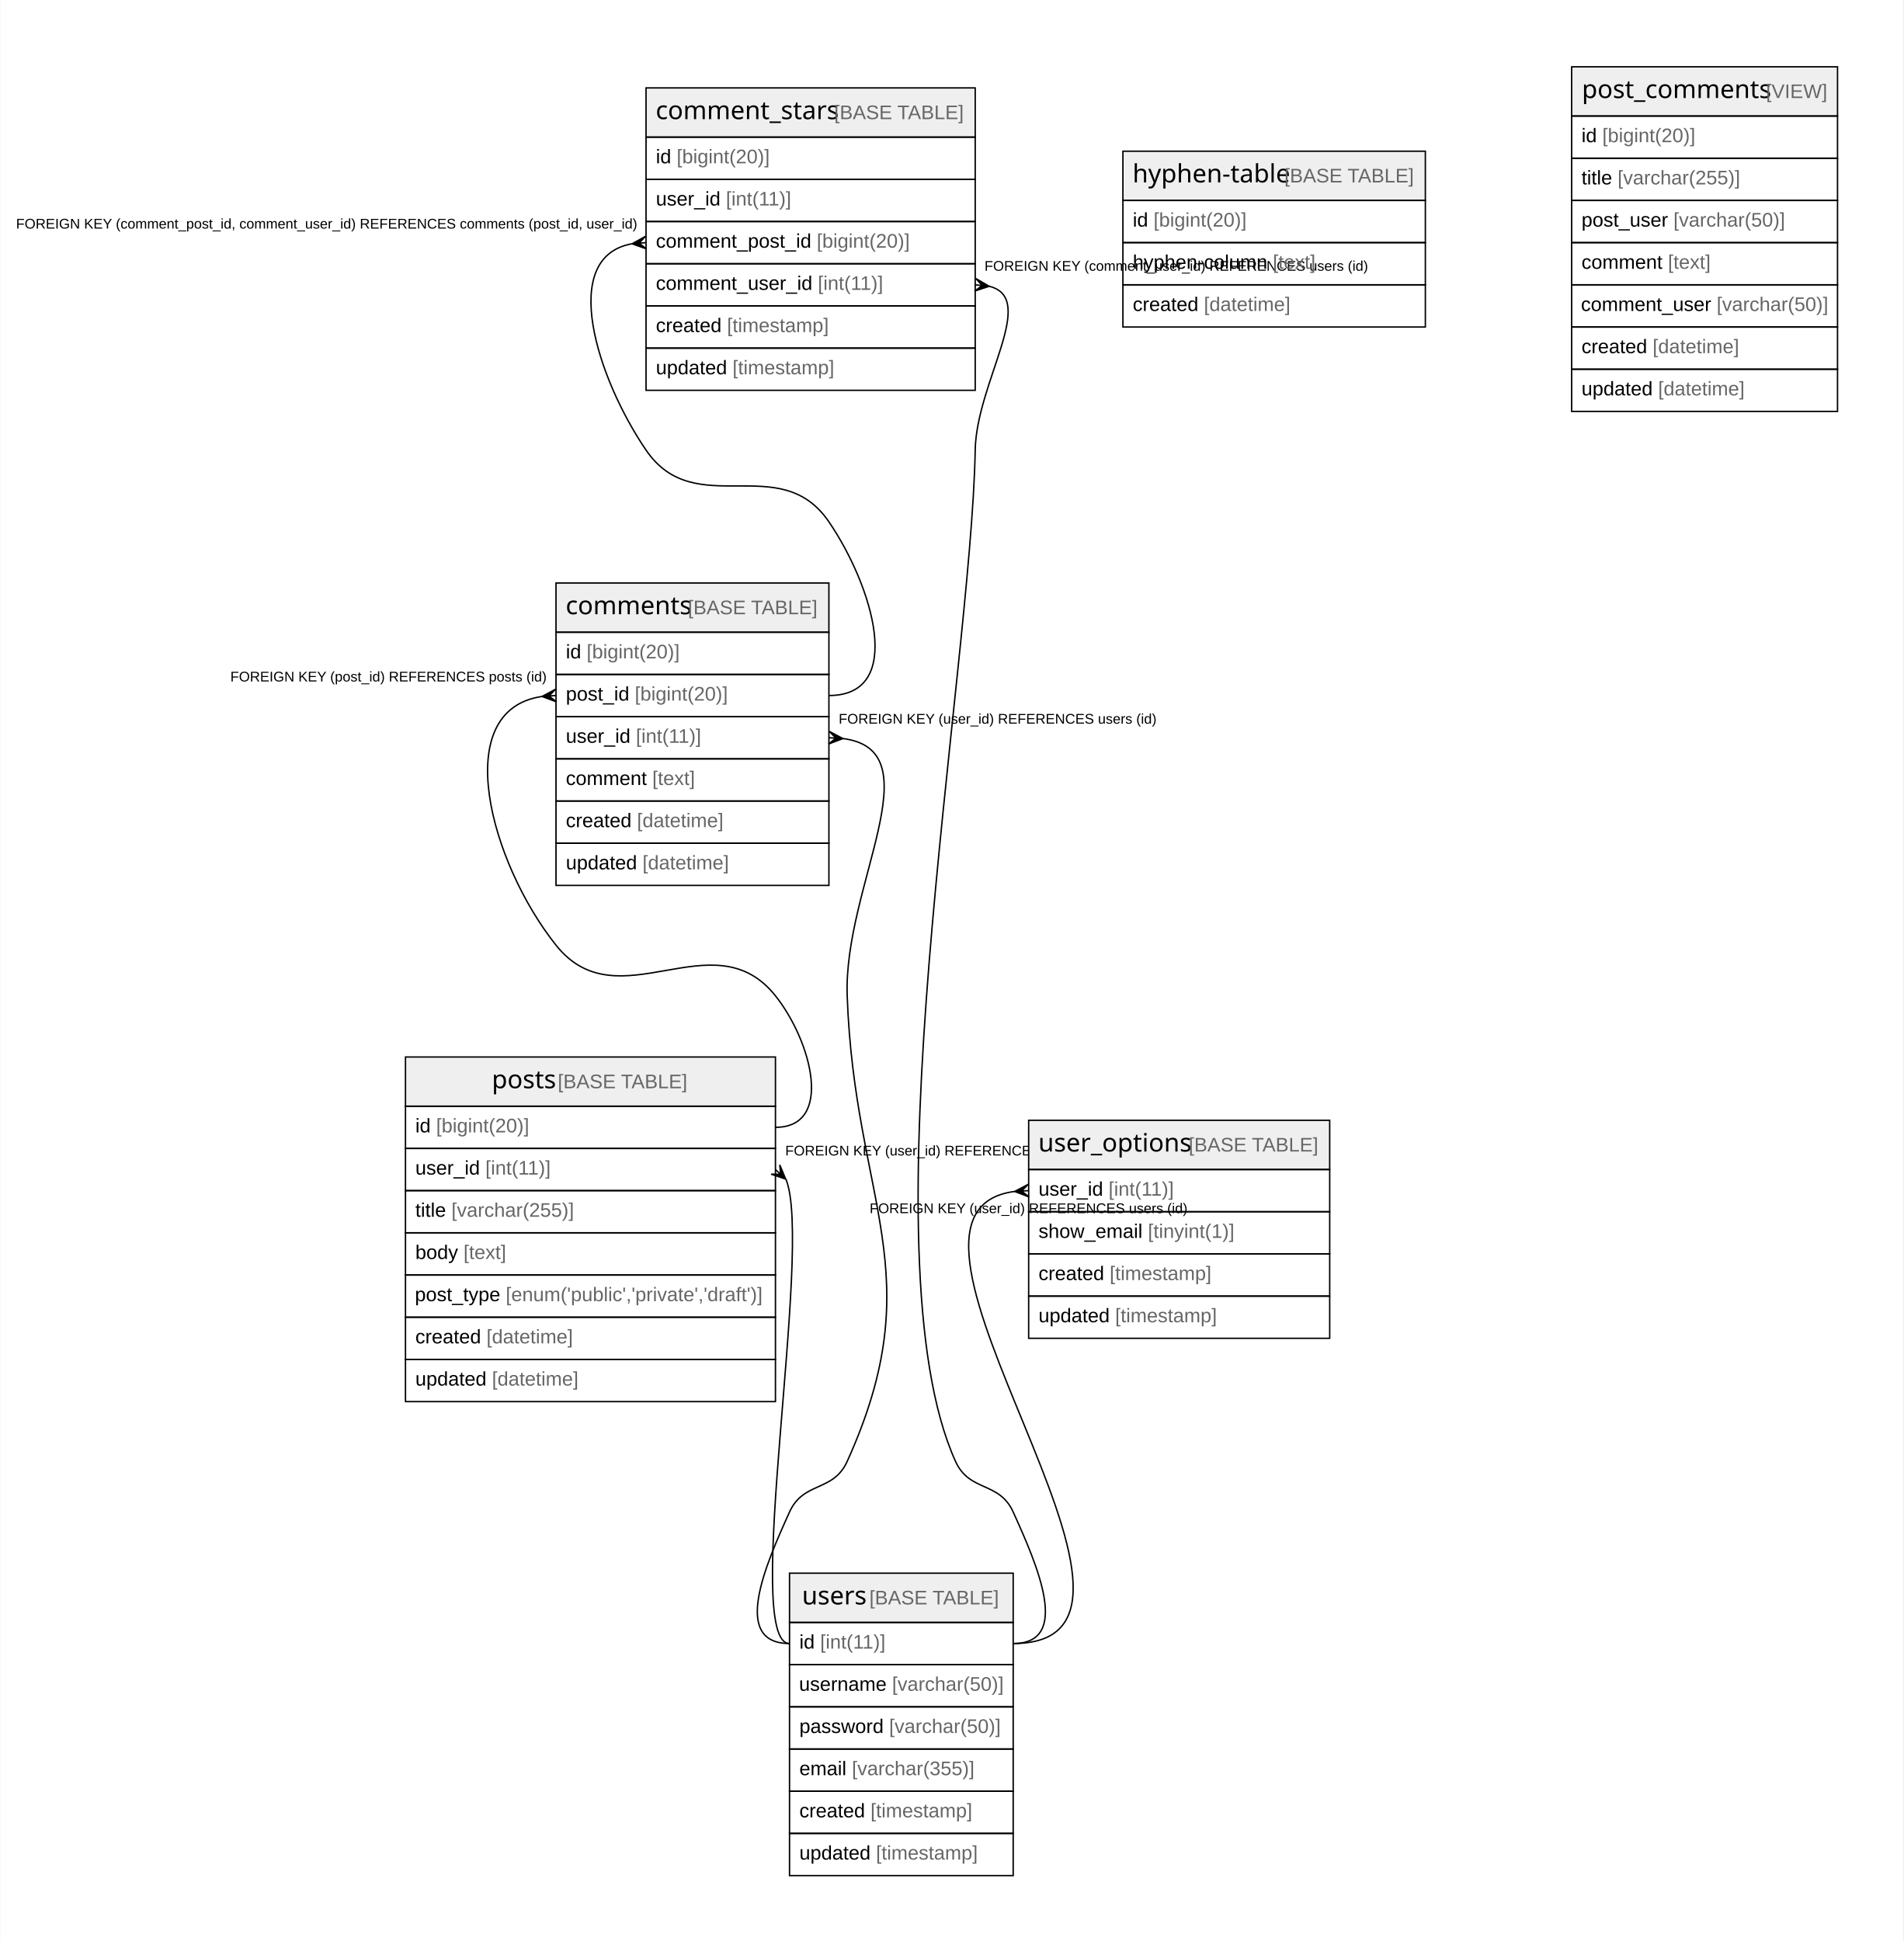
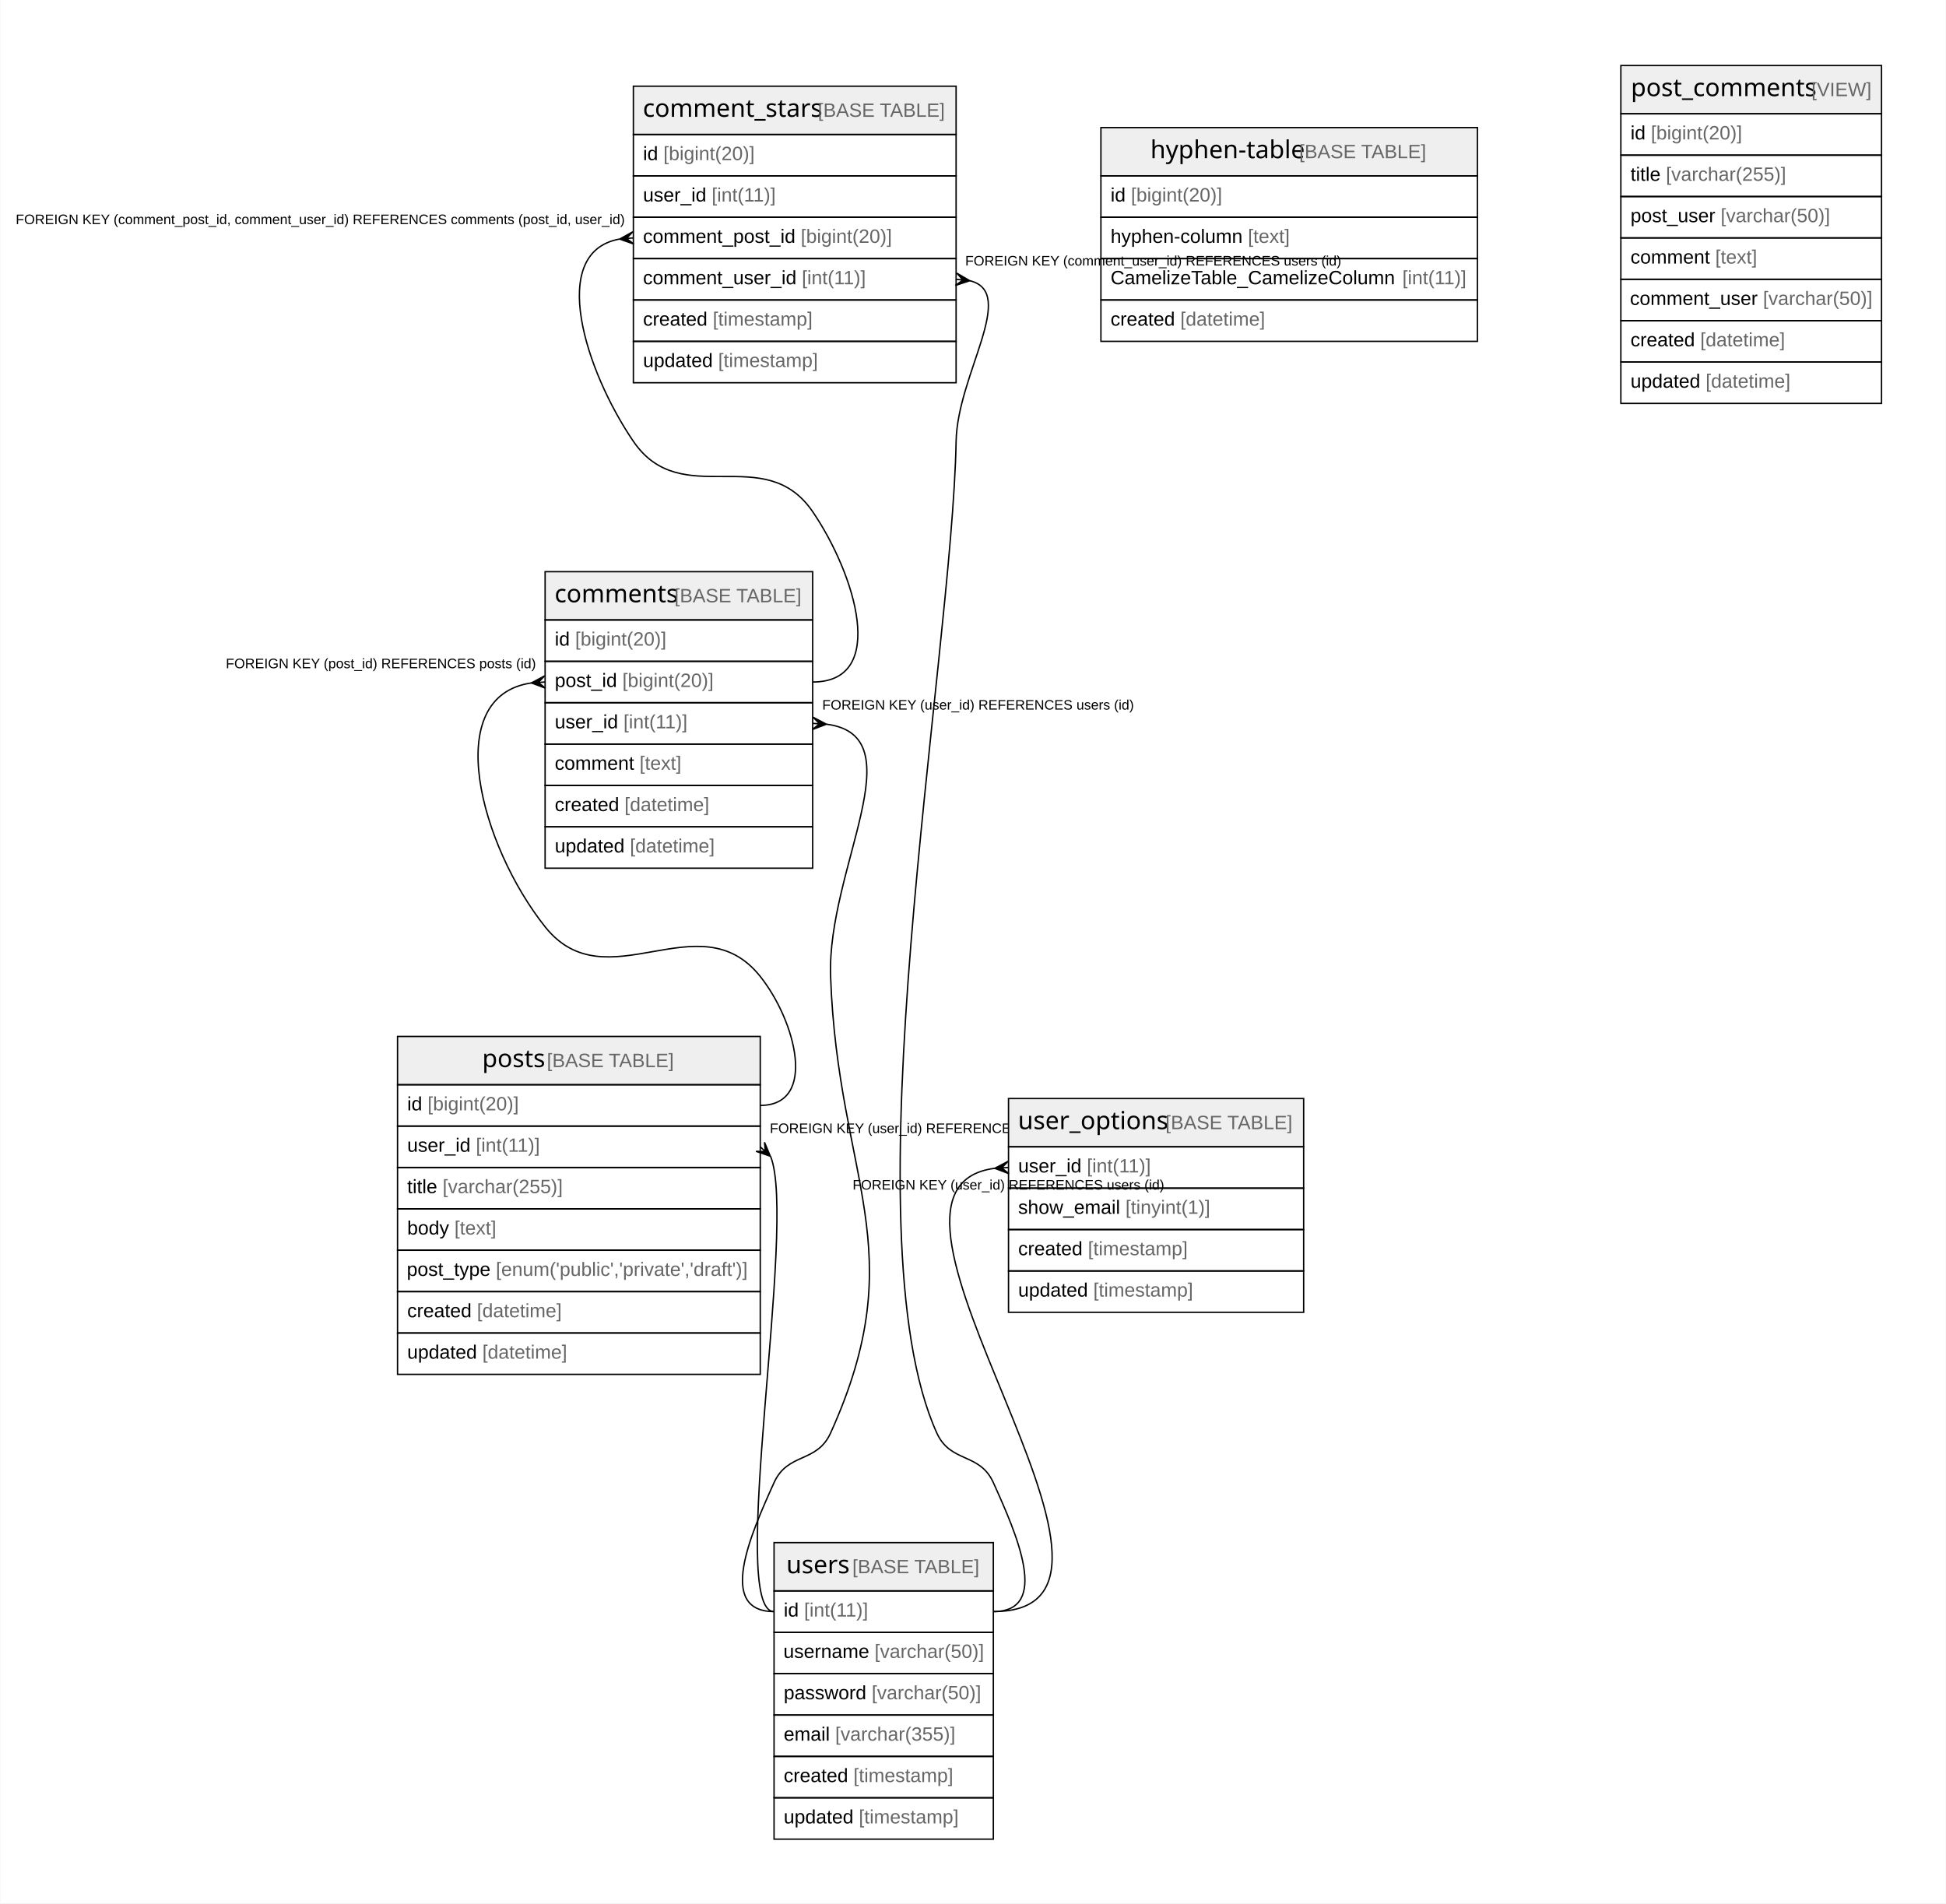
- <svg xmlns="http://www.w3.org/2000/svg" width="1353pt" height="1380pt" viewBox="0.00 0.00 1352.50 1380.00">
+ <svg xmlns="http://www.w3.org/2000/svg" width="1411pt" height="1380pt" viewBox="0.00 0.00 1410.50 1380.00">
  <g id="graph0" class="graph" transform="scale(1 1) rotate(0) translate(4 1376)">
-     <polygon fill="#ffffff" stroke="transparent" points="-4,4 -4,-1376 1348.5,-1376 1348.5,4 -4,4" />
+     <polygon fill="#ffffff" stroke="transparent" points="-4,4 -4,-1376 1406.5,-1376 1406.5,4 -4,4" />
    <g id="node1" class="node">
      <polygon fill="#efefef" stroke="transparent" points="455,-1278.5 455,-1313.5 689,-1313.5 689,-1278.5 455,-1278.5" />
      <polygon fill="none" stroke="#000000" points="455,-1278.5 455,-1313.5 689,-1313.5 689,-1278.5 455,-1278.5" />
      <text text-anchor="start" x="461.867" y="-1291.3" font-family="Arial Bold" font-size="18.00" fill="#000000">comment_stars</text>
      <text text-anchor="start" x="584.879" y="-1291.3" font-family="Arial" font-size="14.00" fill="#000000"> </text>
      <text text-anchor="start" x="588.77" y="-1291.3" font-family="Arial" font-size="14.00" fill="#666666">[BASE TABLE]</text>
      <polygon fill="none" stroke="#000000" points="455,-1248.5 455,-1278.5 689,-1278.5 689,-1248.5 455,-1248.5" />
      <text text-anchor="start" x="462" y="-1259.9" font-family="Arial" font-size="14.00" fill="#000000">id </text>
      <text text-anchor="start" x="476.78" y="-1259.9" font-family="Arial" font-size="14.00" fill="#666666">[bigint(20)]</text>
      <polygon fill="none" stroke="#000000" points="455,-1218.5 455,-1248.5 689,-1248.5 689,-1218.5 455,-1218.5" />
      <text text-anchor="start" x="462" y="-1229.9" font-family="Arial" font-size="14.00" fill="#000000">user_id </text>
      <text text-anchor="start" x="511.788" y="-1229.9" font-family="Arial" font-size="14.00" fill="#666666">[int(11)]</text>
      <polygon fill="none" stroke="#000000" points="455,-1188.5 455,-1218.5 689,-1218.5 689,-1188.5 455,-1188.5" />
      <text text-anchor="start" x="462" y="-1199.9" font-family="Arial" font-size="14.00" fill="#000000">comment_post_id </text>
      <text text-anchor="start" x="576.36" y="-1199.9" font-family="Arial" font-size="14.00" fill="#666666">[bigint(20)]</text>
      <polygon fill="none" stroke="#000000" points="455,-1158.5 455,-1188.5 689,-1188.5 689,-1158.5 455,-1158.5" />
      <text text-anchor="start" x="462" y="-1169.9" font-family="Arial" font-size="14.00" fill="#000000">comment_user_id </text>
      <text text-anchor="start" x="577.13" y="-1169.9" font-family="Arial" font-size="14.00" fill="#666666">[int(11)]</text>
      <polygon fill="none" stroke="#000000" points="455,-1128.5 455,-1158.5 689,-1158.5 689,-1128.5 455,-1128.5" />
      <text text-anchor="start" x="462" y="-1139.9" font-family="Arial" font-size="14.00" fill="#000000">created </text>
      <text text-anchor="start" x="512.572" y="-1139.9" font-family="Arial" font-size="14.00" fill="#666666">[timestamp]</text>
      <polygon fill="none" stroke="#000000" points="455,-1098.5 455,-1128.5 689,-1128.5 689,-1098.5 455,-1098.5" />
      <text text-anchor="start" x="462" y="-1109.9" font-family="Arial" font-size="14.00" fill="#000000">updated </text>
      <text text-anchor="start" x="516.477" y="-1109.9" font-family="Arial" font-size="14.00" fill="#666666">[timestamp]</text>
    </g>
    <g id="node2" class="node">
      <polygon fill="#efefef" stroke="transparent" points="391,-926.5 391,-961.5 585,-961.5 585,-926.5 391,-926.5" />
      <polygon fill="none" stroke="#000000" points="391,-926.5 391,-961.5 585,-961.5 585,-926.5 391,-926.5" />
      <text text-anchor="start" x="397.87" y="-939.3" font-family="Arial Bold" font-size="18.00" fill="#000000">comments</text>
      <text text-anchor="start" x="480.876" y="-939.3" font-family="Arial" font-size="14.00" fill="#000000"> </text>
      <text text-anchor="start" x="484.766" y="-939.3" font-family="Arial" font-size="14.00" fill="#666666">[BASE TABLE]</text>
      <polygon fill="none" stroke="#000000" points="391,-896.5 391,-926.5 585,-926.5 585,-896.5 391,-896.5" />
      <text text-anchor="start" x="398" y="-907.9" font-family="Arial" font-size="14.00" fill="#000000">id </text>
      <text text-anchor="start" x="412.78" y="-907.9" font-family="Arial" font-size="14.00" fill="#666666">[bigint(20)]</text>
      <polygon fill="none" stroke="#000000" points="391,-866.5 391,-896.5 585,-896.5 585,-866.5 391,-866.5" />
      <text text-anchor="start" x="398" y="-877.9" font-family="Arial" font-size="14.00" fill="#000000">post_id </text>
      <text text-anchor="start" x="447.018" y="-877.9" font-family="Arial" font-size="14.00" fill="#666666">[bigint(20)]</text>
      <polygon fill="none" stroke="#000000" points="391,-836.5 391,-866.5 585,-866.5 585,-836.5 391,-836.5" />
      <text text-anchor="start" x="398" y="-847.9" font-family="Arial" font-size="14.00" fill="#000000">user_id </text>
      <text text-anchor="start" x="447.788" y="-847.9" font-family="Arial" font-size="14.00" fill="#666666">[int(11)]</text>
      <polygon fill="none" stroke="#000000" points="391,-806.5 391,-836.5 585,-836.5 585,-806.5 391,-806.5" />
      <text text-anchor="start" x="398" y="-817.9" font-family="Arial" font-size="14.00" fill="#000000">comment </text>
      <text text-anchor="start" x="459.45" y="-817.9" font-family="Arial" font-size="14.00" fill="#666666">[text]</text>
      <polygon fill="none" stroke="#000000" points="391,-776.5 391,-806.5 585,-806.5 585,-776.5 391,-776.5" />
      <text text-anchor="start" x="398" y="-787.9" font-family="Arial" font-size="14.00" fill="#000000">created </text>
      <text text-anchor="start" x="448.572" y="-787.9" font-family="Arial" font-size="14.00" fill="#666666">[datetime]</text>
      <polygon fill="none" stroke="#000000" points="391,-746.5 391,-776.5 585,-776.5 585,-746.5 391,-746.5" />
      <text text-anchor="start" x="398" y="-757.9" font-family="Arial" font-size="14.00" fill="#000000">updated </text>
      <text text-anchor="start" x="452.477" y="-757.9" font-family="Arial" font-size="14.00" fill="#666666">[datetime]</text>
    </g>
    <g id="edge2" class="edge">
      <path fill="none" stroke="#000000" d="M444.752,-1202.626C392.714,-1193.052 420.159,-1107.094 455,-1056 489.966,-1004.722 550.034,-1056.278 585,-1005 615.923,-959.651 639.889,-881.5 585,-881.5" />
      <polygon fill="#000000" stroke="#000000" points="445.036,-1202.65 454.618,-1207.984 450.018,-1203.075 455,-1203.5 455,-1203.5 455,-1203.5 450.018,-1203.075 455.382,-1199.016 445.036,-1202.65 445.036,-1202.65" />
      <text text-anchor="start" x="7.144" y="-1213.5" font-family="Arial" font-size="10.00" fill="#000000">FOREIGN KEY (comment_post_id, comment_user_id) REFERENCES comments (post_id, user_id)</text>
    </g>
    <g id="node7" class="node">
      <polygon fill="#efefef" stroke="transparent" points="557,-222.5 557,-257.5 716,-257.5 716,-222.5 557,-222.5" />
      <polygon fill="none" stroke="#000000" points="557,-222.5 557,-257.5 716,-257.5 716,-222.5 557,-222.5" />
      <text text-anchor="start" x="565.871" y="-235.3" font-family="Arial Bold" font-size="18.00" fill="#000000">users</text>
      <text text-anchor="start" x="609.875" y="-235.3" font-family="Arial" font-size="14.00" fill="#000000"> </text>
      <text text-anchor="start" x="613.766" y="-235.3" font-family="Arial" font-size="14.00" fill="#666666">[BASE TABLE]</text>
      <polygon fill="none" stroke="#000000" points="557,-192.5 557,-222.5 716,-222.5 716,-192.5 557,-192.5" />
      <text text-anchor="start" x="564" y="-203.9" font-family="Arial" font-size="14.00" fill="#000000">id </text>
      <text text-anchor="start" x="578.78" y="-203.9" font-family="Arial" font-size="14.00" fill="#666666">[int(11)]</text>
      <polygon fill="none" stroke="#000000" points="557,-162.5 557,-192.5 716,-192.5 716,-162.5 557,-162.5" />
      <text text-anchor="start" x="563.769" y="-173.9" font-family="Arial" font-size="14.00" fill="#000000">username </text>
      <text text-anchor="start" x="629.894" y="-173.9" font-family="Arial" font-size="14.00" fill="#666666">[varchar(50)]</text>
      <polygon fill="none" stroke="#000000" points="557,-132.5 557,-162.5 716,-162.5 716,-132.5 557,-132.5" />
      <text text-anchor="start" x="564" y="-143.9" font-family="Arial" font-size="14.00" fill="#000000">password </text>
      <text text-anchor="start" x="627.788" y="-143.9" font-family="Arial" font-size="14.00" fill="#666666">[varchar(50)]</text>
      <polygon fill="none" stroke="#000000" points="557,-102.5 557,-132.5 716,-132.5 716,-102.5 557,-102.5" />
      <text text-anchor="start" x="564" y="-113.9" font-family="Arial" font-size="14.00" fill="#000000">email </text>
      <text text-anchor="start" x="601.33" y="-113.9" font-family="Arial" font-size="14.00" fill="#666666">[varchar(355)]</text>
      <polygon fill="none" stroke="#000000" points="557,-72.5 557,-102.5 716,-102.5 716,-72.5 557,-72.5" />
      <text text-anchor="start" x="564" y="-83.9" font-family="Arial" font-size="14.00" fill="#000000">created </text>
      <text text-anchor="start" x="614.572" y="-83.9" font-family="Arial" font-size="14.00" fill="#666666">[timestamp]</text>
      <polygon fill="none" stroke="#000000" points="557,-42.5 557,-72.5 716,-72.5 716,-42.5 557,-42.5" />
      <text text-anchor="start" x="564" y="-53.9" font-family="Arial" font-size="14.00" fill="#000000">updated </text>
      <text text-anchor="start" x="618.477" y="-53.9" font-family="Arial" font-size="14.00" fill="#666666">[timestamp]</text>
    </g>
    <g id="edge1" class="edge">
      <path fill="none" stroke="#000000" d="M698.98,-1172.453C733.888,-1163.881 689.872,-1104.339 689,-1056 686.118,-896.218 609.09,-482.583 675,-337 685.001,-314.909 705.999,-323.091 716,-301 733.139,-263.143 757.556,-207.5 716,-207.5" />
      <polygon fill="#000000" stroke="#000000" points="698.945,-1172.457 688.53,-1169.025 693.973,-1172.978 689,-1173.5 689,-1173.5 689,-1173.5 693.973,-1172.978 689.47,-1177.975 698.945,-1172.457 698.945,-1172.457" />
      <text text-anchor="start" x="695.609" y="-1183.5" font-family="Arial" font-size="10.00" fill="#000000">FOREIGN KEY (comment_user_id) REFERENCES users (id)</text>
    </g>
    <g id="node5" class="node">
      <polygon fill="#efefef" stroke="transparent" points="284,-589.5 284,-624.5 547,-624.5 547,-589.5 284,-589.5" />
      <polygon fill="none" stroke="#000000" points="284,-589.5 284,-624.5 547,-624.5 547,-589.5 284,-589.5" />
      <text text-anchor="start" x="345.366" y="-602.3" font-family="Arial Bold" font-size="18.00" fill="#000000">posts</text>
      <text text-anchor="start" x="388.38" y="-602.3" font-family="Arial" font-size="14.00" fill="#000000"> </text>
      <text text-anchor="start" x="392.271" y="-602.3" font-family="Arial" font-size="14.00" fill="#666666">[BASE TABLE]</text>
      <polygon fill="none" stroke="#000000" points="284,-559.5 284,-589.5 547,-589.5 547,-559.5 284,-559.5" />
      <text text-anchor="start" x="291" y="-570.9" font-family="Arial" font-size="14.00" fill="#000000">id </text>
      <text text-anchor="start" x="305.78" y="-570.9" font-family="Arial" font-size="14.00" fill="#666666">[bigint(20)]</text>
      <polygon fill="none" stroke="#000000" points="284,-529.5 284,-559.5 547,-559.5 547,-529.5 284,-529.5" />
      <text text-anchor="start" x="291" y="-540.9" font-family="Arial" font-size="14.00" fill="#000000">user_id </text>
      <text text-anchor="start" x="340.788" y="-540.9" font-family="Arial" font-size="14.00" fill="#666666">[int(11)]</text>
      <polygon fill="none" stroke="#000000" points="284,-499.5 284,-529.5 547,-529.5 547,-499.5 284,-499.5" />
      <text text-anchor="start" x="291" y="-510.9" font-family="Arial" font-size="14.00" fill="#000000">title </text>
      <text text-anchor="start" x="316.668" y="-510.9" font-family="Arial" font-size="14.00" fill="#666666">[varchar(255)]</text>
      <polygon fill="none" stroke="#000000" points="284,-469.5 284,-499.5 547,-499.5 547,-469.5 284,-469.5" />
      <text text-anchor="start" x="291" y="-480.9" font-family="Arial" font-size="14.00" fill="#000000">body </text>
      <text text-anchor="start" x="325.238" y="-480.9" font-family="Arial" font-size="14.00" fill="#666666">[text]</text>
      <polygon fill="none" stroke="#000000" points="284,-439.5 284,-469.5 547,-469.5 547,-439.5 284,-439.5" />
      <text text-anchor="start" x="290.697" y="-450.9" font-family="Arial" font-size="14.00" fill="#000000">post_type </text>
      <text text-anchor="start" x="355.282" y="-450.9" font-family="Arial" font-size="14.00" fill="#666666">[enum('public','private','draft')]</text>
      <polygon fill="none" stroke="#000000" points="284,-409.5 284,-439.5 547,-439.5 547,-409.5 284,-409.5" />
      <text text-anchor="start" x="291" y="-420.9" font-family="Arial" font-size="14.00" fill="#000000">created </text>
      <text text-anchor="start" x="341.572" y="-420.9" font-family="Arial" font-size="14.00" fill="#666666">[datetime]</text>
      <polygon fill="none" stroke="#000000" points="284,-379.5 284,-409.5 547,-409.5 547,-379.5 284,-379.5" />
      <text text-anchor="start" x="291" y="-390.9" font-family="Arial" font-size="14.00" fill="#000000">updated </text>
      <text text-anchor="start" x="345.477" y="-390.9" font-family="Arial" font-size="14.00" fill="#666666">[datetime]</text>
    </g>
    <g id="edge3" class="edge">
      <path fill="none" stroke="#000000" d="M381.018,-880.815C314.825,-871.208 344.094,-762.963 391,-704 435.298,-648.315 502.702,-723.685 547,-668 572.87,-635.48 588.556,-574.5 547,-574.5" />
      <polygon fill="#000000" stroke="#000000" points="381.024,-880.815 390.692,-885.989 386.012,-881.157 391,-881.5 391,-881.5 391,-881.5 386.012,-881.157 391.308,-877.011 381.024,-880.815 381.024,-880.815" />
      <text text-anchor="start" x="159.495" y="-891.5" font-family="Arial" font-size="10.00" fill="#000000">FOREIGN KEY (post_id) REFERENCES posts (id)</text>
    </g>
    <g id="edge4" class="edge">
      <path fill="none" stroke="#000000" d="M595.11,-850.895C660.473,-842.395 595.239,-746.038 598,-668 603.201,-520.981 658.673,-471.017 598,-337 587.999,-314.909 567.001,-323.091 557,-301 539.861,-263.143 515.444,-207.5 557,-207.5" />
      <polygon fill="#000000" stroke="#000000" points="594.982,-850.902 584.731,-847.008 589.991,-851.201 585,-851.5 585,-851.5 585,-851.5 589.991,-851.201 585.269,-855.992 594.982,-850.902 594.982,-850.902" />
      <text text-anchor="start" x="591.945" y="-861.5" font-family="Arial" font-size="10.00" fill="#000000">FOREIGN KEY (user_id) REFERENCES users (id)</text>
    </g>
    <g id="node3" class="node">
-       <polygon fill="#efefef" stroke="transparent" points="794,-1233.5 794,-1268.5 1009,-1268.5 1009,-1233.5 794,-1233.5" />
-       <polygon fill="none" stroke="#000000" points="794,-1233.5 794,-1268.5 1009,-1268.5 1009,-1233.5 794,-1233.5" />
-       <text text-anchor="start" x="800.854" y="-1246.3" font-family="Arial Bold" font-size="18.00" fill="#000000">hyphen-table</text>
-       <text text-anchor="start" x="904.892" y="-1246.3" font-family="Arial" font-size="14.00" fill="#000000"> </text>
-       <text text-anchor="start" x="908.783" y="-1246.3" font-family="Arial" font-size="14.00" fill="#666666">[BASE TABLE]</text>
-       <polygon fill="none" stroke="#000000" points="794,-1203.5 794,-1233.5 1009,-1233.5 1009,-1203.5 794,-1203.5" />
-       <text text-anchor="start" x="801" y="-1214.9" font-family="Arial" font-size="14.00" fill="#000000">id </text>
-       <text text-anchor="start" x="815.78" y="-1214.9" font-family="Arial" font-size="14.00" fill="#666666">[bigint(20)]</text>
-       <polygon fill="none" stroke="#000000" points="794,-1173.5 794,-1203.5 1009,-1203.5 1009,-1173.5 794,-1173.5" />
-       <text text-anchor="start" x="801" y="-1184.9" font-family="Arial" font-size="14.00" fill="#000000">hyphen-column </text>
-       <text text-anchor="start" x="900.579" y="-1184.9" font-family="Arial" font-size="14.00" fill="#666666">[text]</text>
-       <polygon fill="none" stroke="#000000" points="794,-1143.5 794,-1173.5 1009,-1173.5 1009,-1143.5 794,-1143.5" />
-       <text text-anchor="start" x="801" y="-1154.9" font-family="Arial" font-size="14.00" fill="#000000">created </text>
-       <text text-anchor="start" x="851.572" y="-1154.9" font-family="Arial" font-size="14.00" fill="#666666">[datetime]</text>
+       <polygon fill="#efefef" stroke="transparent" points="794,-1248.5 794,-1283.5 1067,-1283.5 1067,-1248.5 794,-1248.5" />
+       <polygon fill="none" stroke="#000000" points="794,-1248.5 794,-1283.5 1067,-1283.5 1067,-1248.5 794,-1248.5" />
+       <text text-anchor="start" x="829.854" y="-1261.3" font-family="Arial Bold" font-size="18.00" fill="#000000">hyphen-table</text>
+       <text text-anchor="start" x="933.892" y="-1261.3" font-family="Arial" font-size="14.00" fill="#000000"> </text>
+       <text text-anchor="start" x="937.783" y="-1261.3" font-family="Arial" font-size="14.00" fill="#666666">[BASE TABLE]</text>
+       <polygon fill="none" stroke="#000000" points="794,-1218.5 794,-1248.5 1067,-1248.5 1067,-1218.5 794,-1218.5" />
+       <text text-anchor="start" x="801" y="-1229.9" font-family="Arial" font-size="14.00" fill="#000000">id </text>
+       <text text-anchor="start" x="815.78" y="-1229.9" font-family="Arial" font-size="14.00" fill="#666666">[bigint(20)]</text>
+       <polygon fill="none" stroke="#000000" points="794,-1188.5 794,-1218.5 1067,-1218.5 1067,-1188.5 794,-1188.5" />
+       <text text-anchor="start" x="801" y="-1199.9" font-family="Arial" font-size="14.00" fill="#000000">hyphen-column </text>
+       <text text-anchor="start" x="900.579" y="-1199.9" font-family="Arial" font-size="14.00" fill="#666666">[text]</text>
+       <polygon fill="none" stroke="#000000" points="794,-1158.5 794,-1188.5 1067,-1188.5 1067,-1158.5 794,-1158.5" />
+       <text text-anchor="start" x="800.997" y="-1169.9" font-family="Arial" font-size="14.00" fill="#000000">CamelizeTable_CamelizeColumn </text>
+       <text text-anchor="start" x="1012.555" y="-1169.9" font-family="Arial" font-size="14.00" fill="#666666">[int(11)]</text>
+       <polygon fill="none" stroke="#000000" points="794,-1128.5 794,-1158.5 1067,-1158.5 1067,-1128.5 794,-1128.5" />
+       <text text-anchor="start" x="801" y="-1139.9" font-family="Arial" font-size="14.00" fill="#000000">created </text>
+       <text text-anchor="start" x="851.572" y="-1139.9" font-family="Arial" font-size="14.00" fill="#666666">[datetime]</text>
    </g>
    <g id="node4" class="node">
-       <polygon fill="#efefef" stroke="transparent" points="1113,-1293.5 1113,-1328.5 1302,-1328.5 1302,-1293.5 1113,-1293.5" />
-       <polygon fill="none" stroke="#000000" points="1113,-1293.5 1113,-1328.5 1302,-1328.5 1302,-1293.5 1113,-1293.5" />
-       <text text-anchor="start" x="1120.262" y="-1306.3" font-family="Arial Bold" font-size="18.00" fill="#000000">post_comments</text>
-       <text text-anchor="start" x="1247.288" y="-1306.3" font-family="Arial" font-size="14.00" fill="#000000"> </text>
-       <text text-anchor="start" x="1251.178" y="-1306.3" font-family="Arial" font-size="14.00" fill="#666666">[VIEW]</text>
-       <polygon fill="none" stroke="#000000" points="1113,-1263.5 1113,-1293.5 1302,-1293.5 1302,-1263.5 1113,-1263.5" />
-       <text text-anchor="start" x="1120" y="-1274.9" font-family="Arial" font-size="14.00" fill="#000000">id </text>
-       <text text-anchor="start" x="1134.78" y="-1274.9" font-family="Arial" font-size="14.00" fill="#666666">[bigint(20)]</text>
-       <polygon fill="none" stroke="#000000" points="1113,-1233.5 1113,-1263.5 1302,-1263.5 1302,-1233.5 1113,-1233.5" />
-       <text text-anchor="start" x="1120" y="-1244.9" font-family="Arial" font-size="14.00" fill="#000000">title </text>
-       <text text-anchor="start" x="1145.668" y="-1244.9" font-family="Arial" font-size="14.00" fill="#666666">[varchar(255)]</text>
-       <polygon fill="none" stroke="#000000" points="1113,-1203.5 1113,-1233.5 1302,-1233.5 1302,-1203.5 1113,-1203.5" />
-       <text text-anchor="start" x="1120" y="-1214.9" font-family="Arial" font-size="14.00" fill="#000000">post_user </text>
-       <text text-anchor="start" x="1185.355" y="-1214.9" font-family="Arial" font-size="14.00" fill="#666666">[varchar(50)]</text>
-       <polygon fill="none" stroke="#000000" points="1113,-1173.5 1113,-1203.5 1302,-1203.5 1302,-1173.5 1113,-1173.5" />
-       <text text-anchor="start" x="1120" y="-1184.9" font-family="Arial" font-size="14.00" fill="#000000">comment </text>
-       <text text-anchor="start" x="1181.45" y="-1184.9" font-family="Arial" font-size="14.00" fill="#666666">[text]</text>
-       <polygon fill="none" stroke="#000000" points="1113,-1143.5 1113,-1173.5 1302,-1173.5 1302,-1143.5 1113,-1143.5" />
-       <text text-anchor="start" x="1119.602" y="-1154.9" font-family="Arial" font-size="14.00" fill="#000000">comment_user </text>
-       <text text-anchor="start" x="1216.061" y="-1154.9" font-family="Arial" font-size="14.00" fill="#666666">[varchar(50)]</text>
-       <polygon fill="none" stroke="#000000" points="1113,-1113.5 1113,-1143.5 1302,-1143.5 1302,-1113.5 1113,-1113.5" />
-       <text text-anchor="start" x="1120" y="-1124.9" font-family="Arial" font-size="14.00" fill="#000000">created </text>
-       <text text-anchor="start" x="1170.572" y="-1124.9" font-family="Arial" font-size="14.00" fill="#666666">[datetime]</text>
-       <polygon fill="none" stroke="#000000" points="1113,-1083.5 1113,-1113.5 1302,-1113.5 1302,-1083.5 1113,-1083.5" />
-       <text text-anchor="start" x="1120" y="-1094.9" font-family="Arial" font-size="14.00" fill="#000000">updated </text>
-       <text text-anchor="start" x="1174.477" y="-1094.9" font-family="Arial" font-size="14.00" fill="#666666">[datetime]</text>
+       <polygon fill="#efefef" stroke="transparent" points="1171,-1293.5 1171,-1328.5 1360,-1328.5 1360,-1293.5 1171,-1293.5" />
+       <polygon fill="none" stroke="#000000" points="1171,-1293.5 1171,-1328.5 1360,-1328.5 1360,-1293.5 1171,-1293.5" />
+       <text text-anchor="start" x="1178.262" y="-1306.3" font-family="Arial Bold" font-size="18.00" fill="#000000">post_comments</text>
+       <text text-anchor="start" x="1305.288" y="-1306.3" font-family="Arial" font-size="14.00" fill="#000000"> </text>
+       <text text-anchor="start" x="1309.178" y="-1306.3" font-family="Arial" font-size="14.00" fill="#666666">[VIEW]</text>
+       <polygon fill="none" stroke="#000000" points="1171,-1263.5 1171,-1293.5 1360,-1293.5 1360,-1263.5 1171,-1263.5" />
+       <text text-anchor="start" x="1178" y="-1274.9" font-family="Arial" font-size="14.00" fill="#000000">id </text>
+       <text text-anchor="start" x="1192.78" y="-1274.9" font-family="Arial" font-size="14.00" fill="#666666">[bigint(20)]</text>
+       <polygon fill="none" stroke="#000000" points="1171,-1233.5 1171,-1263.5 1360,-1263.5 1360,-1233.5 1171,-1233.5" />
+       <text text-anchor="start" x="1178" y="-1244.9" font-family="Arial" font-size="14.00" fill="#000000">title </text>
+       <text text-anchor="start" x="1203.668" y="-1244.9" font-family="Arial" font-size="14.00" fill="#666666">[varchar(255)]</text>
+       <polygon fill="none" stroke="#000000" points="1171,-1203.5 1171,-1233.5 1360,-1233.5 1360,-1203.5 1171,-1203.5" />
+       <text text-anchor="start" x="1178" y="-1214.9" font-family="Arial" font-size="14.00" fill="#000000">post_user </text>
+       <text text-anchor="start" x="1243.355" y="-1214.9" font-family="Arial" font-size="14.00" fill="#666666">[varchar(50)]</text>
+       <polygon fill="none" stroke="#000000" points="1171,-1173.5 1171,-1203.5 1360,-1203.5 1360,-1173.5 1171,-1173.5" />
+       <text text-anchor="start" x="1178" y="-1184.9" font-family="Arial" font-size="14.00" fill="#000000">comment </text>
+       <text text-anchor="start" x="1239.45" y="-1184.9" font-family="Arial" font-size="14.00" fill="#666666">[text]</text>
+       <polygon fill="none" stroke="#000000" points="1171,-1143.5 1171,-1173.5 1360,-1173.5 1360,-1143.5 1171,-1143.5" />
+       <text text-anchor="start" x="1177.602" y="-1154.9" font-family="Arial" font-size="14.00" fill="#000000">comment_user </text>
+       <text text-anchor="start" x="1274.061" y="-1154.9" font-family="Arial" font-size="14.00" fill="#666666">[varchar(50)]</text>
+       <polygon fill="none" stroke="#000000" points="1171,-1113.5 1171,-1143.5 1360,-1143.5 1360,-1113.5 1171,-1113.5" />
+       <text text-anchor="start" x="1178" y="-1124.9" font-family="Arial" font-size="14.00" fill="#000000">created </text>
+       <text text-anchor="start" x="1228.572" y="-1124.9" font-family="Arial" font-size="14.00" fill="#666666">[datetime]</text>
+       <polygon fill="none" stroke="#000000" points="1171,-1083.5 1171,-1113.5 1360,-1113.5 1360,-1083.5 1171,-1083.5" />
+       <text text-anchor="start" x="1178" y="-1094.9" font-family="Arial" font-size="14.00" fill="#000000">updated </text>
+       <text text-anchor="start" x="1232.477" y="-1094.9" font-family="Arial" font-size="14.00" fill="#666666">[datetime]</text>
    </g>
    <g id="edge5" class="edge">
      <path fill="none" stroke="#000000" d="M554.519,-537.461C574.059,-489.067 522.758,-207.5 557,-207.5" />
      <polygon fill="#000000" stroke="#000000" points="554.301,-537.666 543.925,-541.215 550.65,-541.083 547,-544.5 547,-544.5 547,-544.5 550.65,-541.083 550.075,-547.785 554.301,-537.666 554.301,-537.666" />
      <text text-anchor="start" x="553.945" y="-554.5" font-family="Arial" font-size="10.00" fill="#000000">FOREIGN KEY (user_id) REFERENCES users (id)</text>
    </g>
    <g id="node6" class="node">
      <polygon fill="#efefef" stroke="transparent" points="727,-544.5 727,-579.5 941,-579.5 941,-544.5 727,-544.5" />
      <polygon fill="none" stroke="#000000" points="727,-544.5 727,-579.5 941,-579.5 941,-544.5 727,-544.5" />
      <text text-anchor="start" x="733.857" y="-557.3" font-family="Arial Bold" font-size="18.00" fill="#000000">user_options</text>
      <text text-anchor="start" x="836.889" y="-557.3" font-family="Arial" font-size="14.00" fill="#000000"> </text>
      <text text-anchor="start" x="840.78" y="-557.3" font-family="Arial" font-size="14.00" fill="#666666">[BASE TABLE]</text>
      <polygon fill="none" stroke="#000000" points="727,-514.5 727,-544.5 941,-544.5 941,-514.5 727,-514.5" />
      <text text-anchor="start" x="734" y="-525.9" font-family="Arial" font-size="14.00" fill="#000000">user_id </text>
      <text text-anchor="start" x="783.788" y="-525.9" font-family="Arial" font-size="14.00" fill="#666666">[int(11)]</text>
      <polygon fill="none" stroke="#000000" points="727,-484.5 727,-514.5 941,-514.5 941,-484.5 727,-484.5" />
      <text text-anchor="start" x="734" y="-495.9" font-family="Arial" font-size="14.00" fill="#000000">show_email </text>
      <text text-anchor="start" x="811.784" y="-495.9" font-family="Arial" font-size="14.00" fill="#666666">[tinyint(1)]</text>
      <polygon fill="none" stroke="#000000" points="727,-454.5 727,-484.5 941,-484.5 941,-454.5 727,-454.5" />
      <text text-anchor="start" x="734" y="-465.9" font-family="Arial" font-size="14.00" fill="#000000">created </text>
      <text text-anchor="start" x="784.572" y="-465.9" font-family="Arial" font-size="14.00" fill="#666666">[timestamp]</text>
      <polygon fill="none" stroke="#000000" points="727,-424.5 727,-454.5 941,-454.5 941,-424.5 727,-424.5" />
      <text text-anchor="start" x="734" y="-435.9" font-family="Arial" font-size="14.00" fill="#000000">updated </text>
      <text text-anchor="start" x="788.477" y="-435.9" font-family="Arial" font-size="14.00" fill="#666666">[timestamp]</text>
    </g>
    <g id="edge6" class="edge">
      <path fill="none" stroke="#000000" d="M716.889,-528.888C597.52,-513.356 855.559,-207.5 716,-207.5" />
      <polygon fill="#000000" stroke="#000000" points="717.018,-528.895 726.728,-533.992 722.009,-529.198 727,-529.5 727,-529.5 727,-529.5 722.009,-529.198 727.272,-525.008 717.018,-528.895 717.018,-528.895" />
      <text text-anchor="start" x="613.945" y="-513.5" font-family="Arial" font-size="10.00" fill="#000000">FOREIGN KEY (user_id) REFERENCES users (id)</text>
    </g>
  </g>
</svg>
